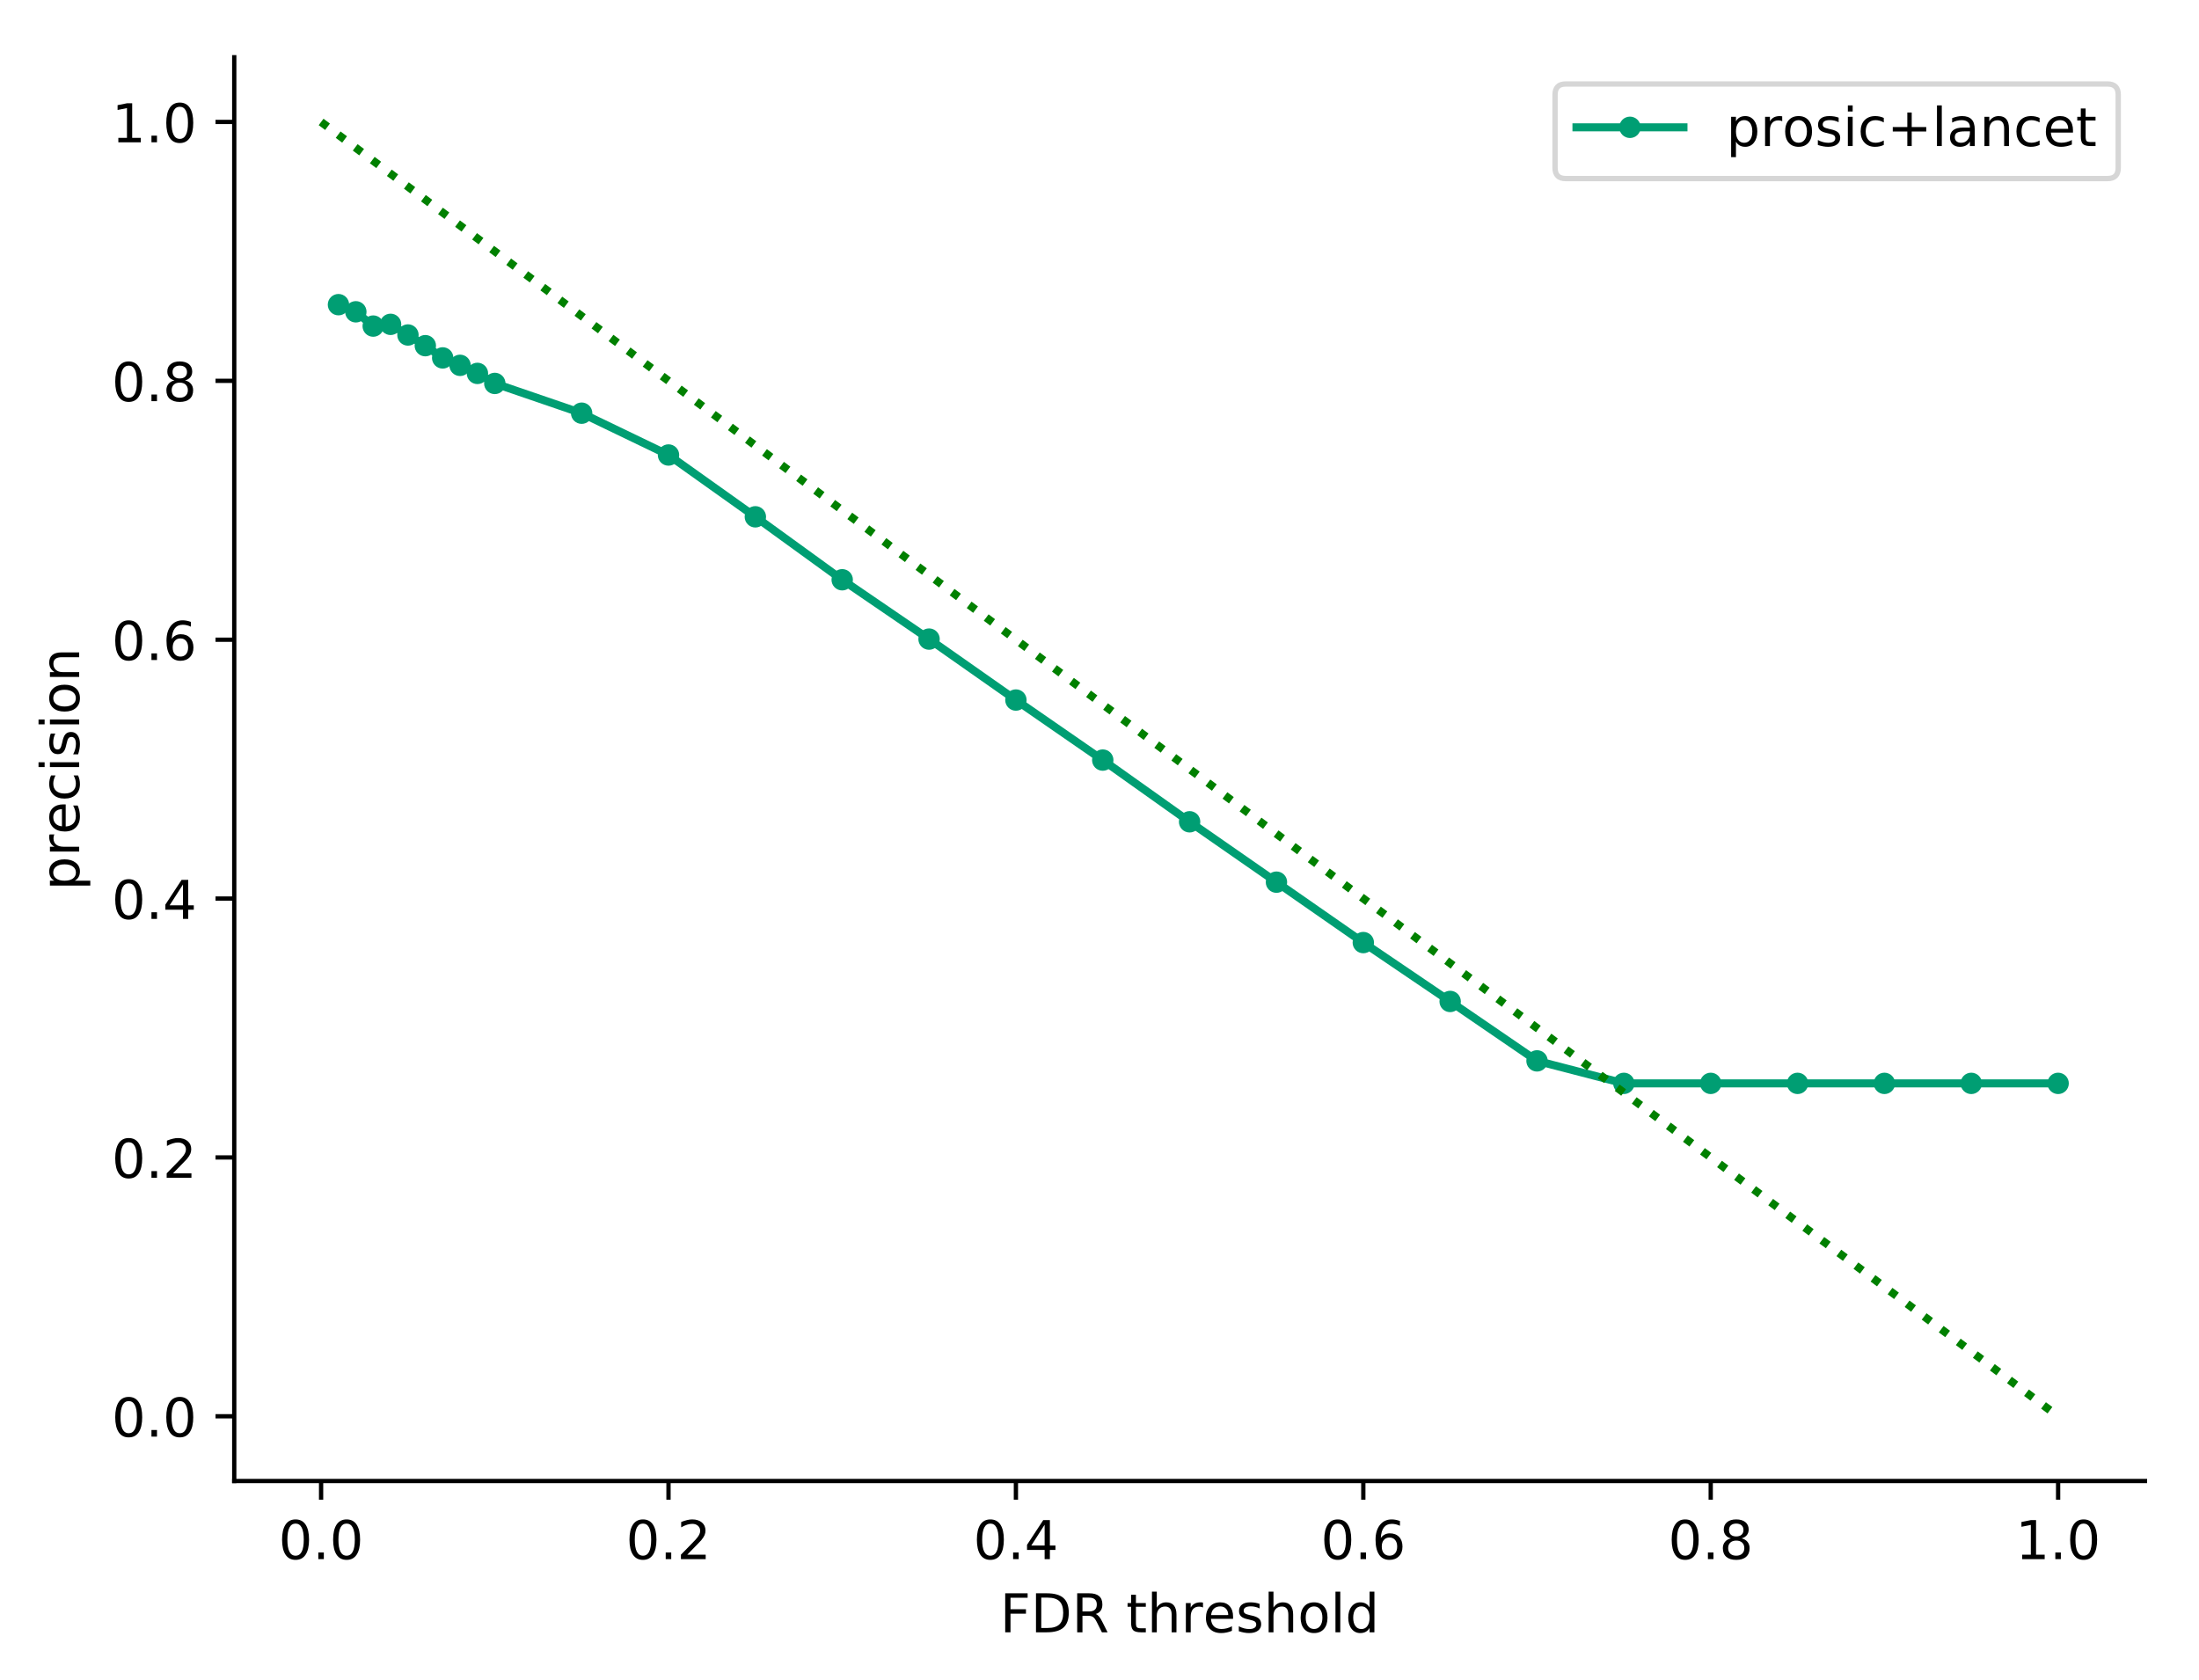
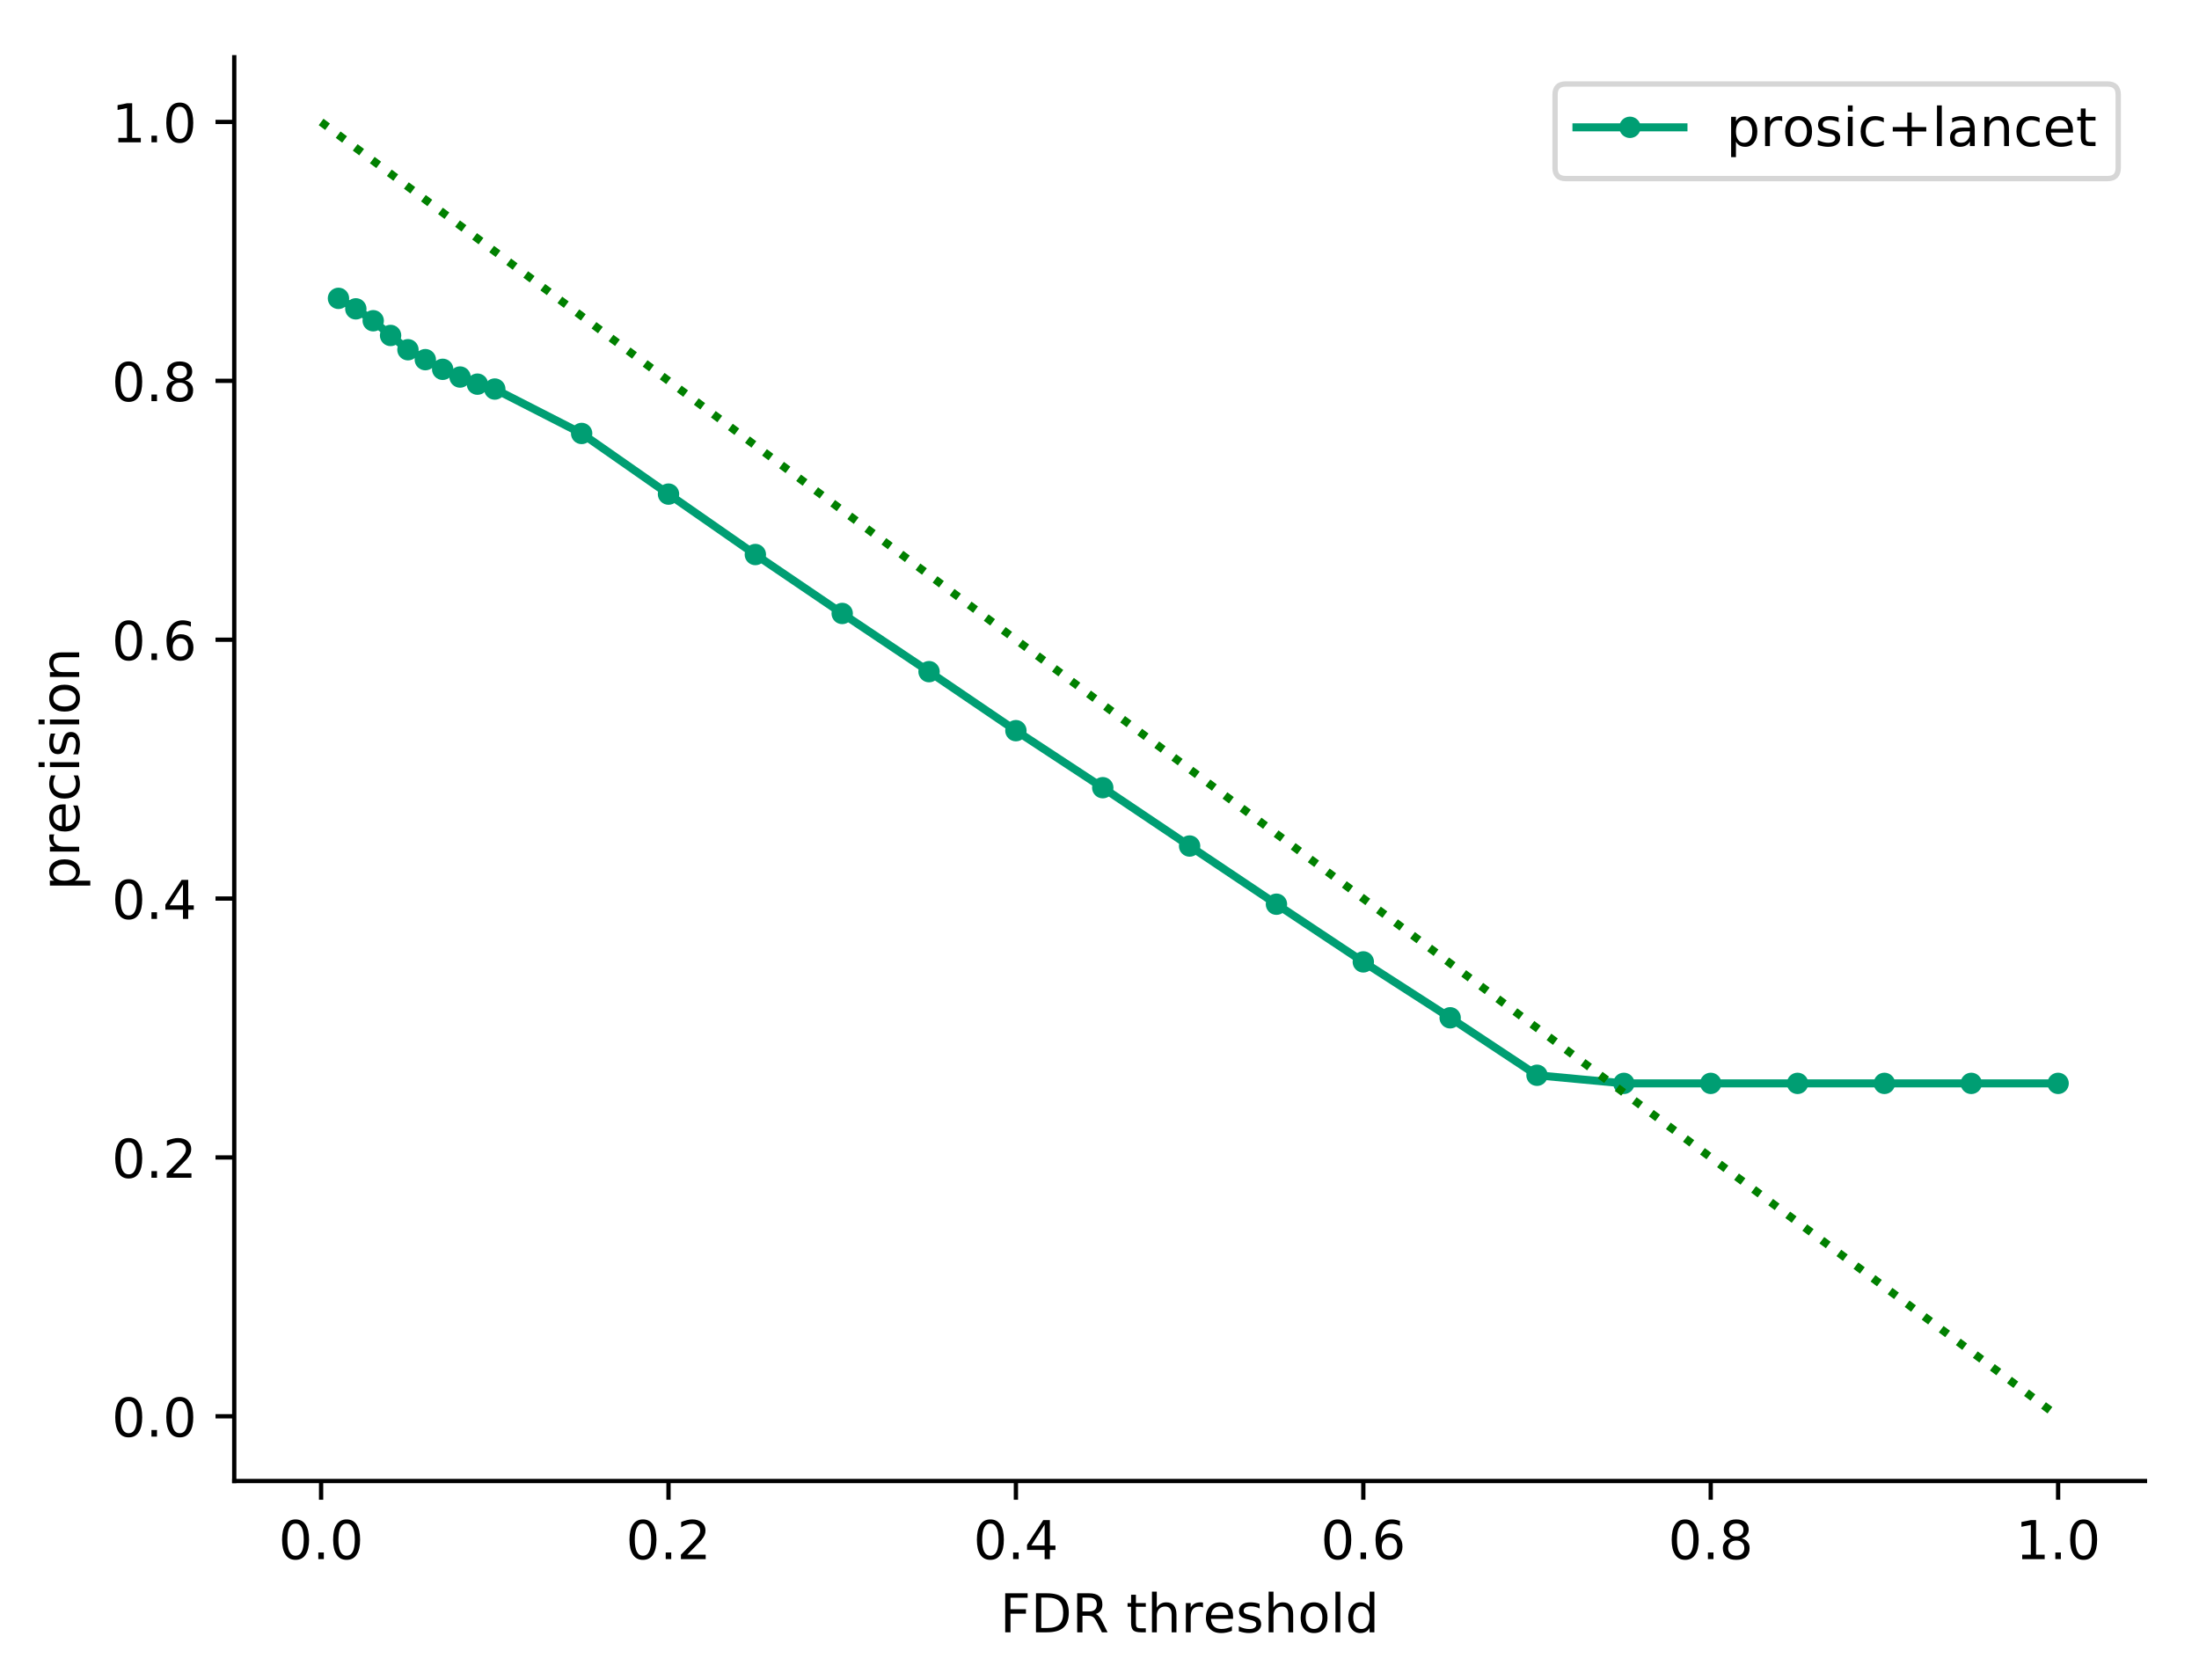
<svg xmlns="http://www.w3.org/2000/svg" xmlns:xlink="http://www.w3.org/1999/xlink" height="314pt" version="1.1" viewBox="0 0 411 314" width="411pt">
  <defs>
    <style type="text/css">
*{stroke-linecap:butt;stroke-linejoin:round;}
  </style>
  </defs>
  <g id="figure_1">
    <g id="patch_1">
      <path d="M 0 314.368  L 411.601 314.368  L 411.601 0  L 0 0  z " style="fill:#ffffff;" />
    </g>
    <g id="axes_1">
      <g id="patch_2">
        <path d="M 43.781 276.812  L 400.901 276.812  L 400.901 10.7  L 43.781 10.7  z " style="fill:#ffffff;" />
      </g>
      <g id="matplotlib.axis_1">
        <g id="xtick_1">
          <g id="line2d_1">
            <defs>
-               <path d="M 0 0  L 0 3.5  " id="m8c32661e4f" style="stroke:#000000;stroke-width:0.8;" />
-             </defs>
-             <g>
-               <use style="stroke:#000000;stroke-width:0.8;" x="60.014" xlink:href="#m8c32661e4f" y="276.812" />
+               <path d="M 0 0  L 0 3.5  " id="mab874d124c" style="stroke:#000000;stroke-width:0.8;" />
+             </defs>
+             <g>
+               <use style="stroke:#000000;stroke-width:0.8;" x="60.014" xlink:href="#mab874d124c" y="276.812" />
            </g>
          </g>
          <g id="text_1">
            <defs>
              <path d="M 31.781 66.406  Q 24.172 66.406 20.328 58.906  Q 16.5 51.422 16.5 36.375  Q 16.5 21.391 20.328 13.891  Q 24.172 6.391 31.781 6.391  Q 39.453 6.391 43.281 13.891  Q 47.125 21.391 47.125 36.375  Q 47.125 51.422 43.281 58.906  Q 39.453 66.406 31.781 66.406  z M 31.781 74.219  Q 44.047 74.219 50.516 64.516  Q 56.984 54.828 56.984 36.375  Q 56.984 17.969 50.516 8.266  Q 44.047 -1.422 31.781 -1.422  Q 19.531 -1.422 13.062 8.266  Q 6.594 17.969 6.594 36.375  Q 6.594 54.828 13.062 64.516  Q 19.531 74.219 31.781 74.219  z " id="DejaVuSans-30" />
              <path d="M 10.688 12.406  L 21 12.406  L 21 0  L 10.688 0  z " id="DejaVuSans-2e" />
            </defs>
            <g transform="translate(52.06242 291.4104)scale(0.1 -0.1)">
              <use xlink:href="#DejaVuSans-30" />
              <use x="63.623" xlink:href="#DejaVuSans-2e" />
              <use x="95.41" xlink:href="#DejaVuSans-30" />
            </g>
          </g>
        </g>
        <g id="xtick_2">
          <g id="line2d_2">
            <g>
-               <use style="stroke:#000000;stroke-width:0.8;" x="124.945" xlink:href="#m8c32661e4f" y="276.812" />
+               <use style="stroke:#000000;stroke-width:0.8;" x="124.945" xlink:href="#mab874d124c" y="276.812" />
            </g>
          </g>
          <g id="text_2">
            <defs>
              <path d="M 19.188 8.297  L 53.609 8.297  L 53.609 0  L 7.328 0  L 7.328 8.297  Q 12.938 14.109 22.625 23.891  Q 32.328 33.688 34.812 36.531  Q 39.547 41.844 41.422 45.531  Q 43.312 49.219 43.312 52.781  Q 43.312 58.594 39.234 62.25  Q 35.156 65.922 28.609 65.922  Q 23.969 65.922 18.812 64.312  Q 13.672 62.703 7.812 59.422  L 7.812 69.391  Q 13.766 71.781 18.938 73  Q 24.125 74.219 28.422 74.219  Q 39.75 74.219 46.484 68.547  Q 53.219 62.891 53.219 53.422  Q 53.219 48.922 51.531 44.891  Q 49.859 40.875 45.406 35.406  Q 44.188 33.984 37.641 27.219  Q 31.109 20.453 19.188 8.297  z " id="DejaVuSans-32" />
            </defs>
            <g transform="translate(116.9933 291.4104)scale(0.1 -0.1)">
              <use xlink:href="#DejaVuSans-30" />
              <use x="63.623" xlink:href="#DejaVuSans-2e" />
              <use x="95.41" xlink:href="#DejaVuSans-32" />
            </g>
          </g>
        </g>
        <g id="xtick_3">
          <g id="line2d_3">
            <g>
-               <use style="stroke:#000000;stroke-width:0.8;" x="189.876" xlink:href="#m8c32661e4f" y="276.812" />
+               <use style="stroke:#000000;stroke-width:0.8;" x="189.876" xlink:href="#mab874d124c" y="276.812" />
            </g>
          </g>
          <g id="text_3">
            <defs>
              <path d="M 37.797 64.312  L 12.891 25.391  L 37.797 25.391  z M 35.203 72.906  L 47.609 72.906  L 47.609 25.391  L 58.016 25.391  L 58.016 17.188  L 47.609 17.188  L 47.609 0  L 37.797 0  L 37.797 17.188  L 4.891 17.188  L 4.891 26.703  z " id="DejaVuSans-34" />
            </defs>
            <g transform="translate(181.9242 291.4104)scale(0.1 -0.1)">
              <use xlink:href="#DejaVuSans-30" />
              <use x="63.623" xlink:href="#DejaVuSans-2e" />
              <use x="95.41" xlink:href="#DejaVuSans-34" />
            </g>
          </g>
        </g>
        <g id="xtick_4">
          <g id="line2d_4">
            <g>
-               <use style="stroke:#000000;stroke-width:0.8;" x="254.807" xlink:href="#m8c32661e4f" y="276.812" />
+               <use style="stroke:#000000;stroke-width:0.8;" x="254.807" xlink:href="#mab874d124c" y="276.812" />
            </g>
          </g>
          <g id="text_4">
            <defs>
              <path d="M 33.016 40.375  Q 26.375 40.375 22.484 35.828  Q 18.609 31.297 18.609 23.391  Q 18.609 15.531 22.484 10.953  Q 26.375 6.391 33.016 6.391  Q 39.656 6.391 43.531 10.953  Q 47.406 15.531 47.406 23.391  Q 47.406 31.297 43.531 35.828  Q 39.656 40.375 33.016 40.375  z M 52.594 71.297  L 52.594 62.312  Q 48.875 64.062 45.094 64.984  Q 41.312 65.922 37.594 65.922  Q 27.828 65.922 22.672 59.328  Q 17.531 52.734 16.797 39.406  Q 19.672 43.656 24.016 45.922  Q 28.375 48.188 33.594 48.188  Q 44.578 48.188 50.953 41.516  Q 57.328 34.859 57.328 23.391  Q 57.328 12.156 50.688 5.359  Q 44.047 -1.422 33.016 -1.422  Q 20.359 -1.422 13.672 8.266  Q 6.984 17.969 6.984 36.375  Q 6.984 53.656 15.188 63.938  Q 23.391 74.219 37.203 74.219  Q 40.922 74.219 44.703 73.484  Q 48.484 72.75 52.594 71.297  z " id="DejaVuSans-36" />
            </defs>
            <g transform="translate(246.8551 291.4104)scale(0.1 -0.1)">
              <use xlink:href="#DejaVuSans-30" />
              <use x="63.623" xlink:href="#DejaVuSans-2e" />
              <use x="95.41" xlink:href="#DejaVuSans-36" />
            </g>
          </g>
        </g>
        <g id="xtick_5">
          <g id="line2d_5">
            <g>
-               <use style="stroke:#000000;stroke-width:0.8;" x="319.738" xlink:href="#m8c32661e4f" y="276.812" />
+               <use style="stroke:#000000;stroke-width:0.8;" x="319.738" xlink:href="#mab874d124c" y="276.812" />
            </g>
          </g>
          <g id="text_5">
            <defs>
              <path d="M 31.781 34.625  Q 24.75 34.625 20.719 30.859  Q 16.703 27.094 16.703 20.516  Q 16.703 13.922 20.719 10.156  Q 24.75 6.391 31.781 6.391  Q 38.812 6.391 42.859 10.172  Q 46.922 13.969 46.922 20.516  Q 46.922 27.094 42.891 30.859  Q 38.875 34.625 31.781 34.625  z M 21.922 38.812  Q 15.578 40.375 12.031 44.719  Q 8.5 49.078 8.5 55.328  Q 8.5 64.062 14.719 69.141  Q 20.953 74.219 31.781 74.219  Q 42.672 74.219 48.875 69.141  Q 55.078 64.062 55.078 55.328  Q 55.078 49.078 51.531 44.719  Q 48 40.375 41.703 38.812  Q 48.828 37.156 52.797 32.312  Q 56.781 27.484 56.781 20.516  Q 56.781 9.906 50.312 4.234  Q 43.844 -1.422 31.781 -1.422  Q 19.734 -1.422 13.25 4.234  Q 6.781 9.906 6.781 20.516  Q 6.781 27.484 10.781 32.312  Q 14.797 37.156 21.922 38.812  z M 18.312 54.391  Q 18.312 48.734 21.844 45.562  Q 25.391 42.391 31.781 42.391  Q 38.141 42.391 41.719 45.562  Q 45.312 48.734 45.312 54.391  Q 45.312 60.062 41.719 63.234  Q 38.141 66.406 31.781 66.406  Q 25.391 66.406 21.844 63.234  Q 18.312 60.062 18.312 54.391  z " id="DejaVuSans-38" />
            </defs>
            <g transform="translate(311.7861 291.4104)scale(0.1 -0.1)">
              <use xlink:href="#DejaVuSans-30" />
              <use x="63.623" xlink:href="#DejaVuSans-2e" />
              <use x="95.41" xlink:href="#DejaVuSans-38" />
            </g>
          </g>
        </g>
        <g id="xtick_6">
          <g id="line2d_6">
            <g>
-               <use style="stroke:#000000;stroke-width:0.8;" x="384.669" xlink:href="#m8c32661e4f" y="276.812" />
+               <use style="stroke:#000000;stroke-width:0.8;" x="384.669" xlink:href="#mab874d124c" y="276.812" />
            </g>
          </g>
          <g id="text_6">
            <defs>
              <path d="M 12.406 8.297  L 28.516 8.297  L 28.516 63.922  L 10.984 60.406  L 10.984 69.391  L 28.422 72.906  L 38.281 72.906  L 38.281 8.297  L 54.391 8.297  L 54.391 0  L 12.406 0  z " id="DejaVuSans-31" />
            </defs>
            <g transform="translate(376.717 291.4104)scale(0.1 -0.1)">
              <use xlink:href="#DejaVuSans-31" />
              <use x="63.623" xlink:href="#DejaVuSans-2e" />
              <use x="95.41" xlink:href="#DejaVuSans-30" />
            </g>
          </g>
        </g>
        <g id="text_7">
          <defs>
            <path d="M 9.812 72.906  L 51.703 72.906  L 51.703 64.594  L 19.672 64.594  L 19.672 43.109  L 48.578 43.109  L 48.578 34.812  L 19.672 34.812  L 19.672 0  L 9.812 0  z " id="DejaVuSans-46" />
            <path d="M 19.672 64.797  L 19.672 8.109  L 31.594 8.109  Q 46.688 8.109 53.688 14.938  Q 60.688 21.781 60.688 36.531  Q 60.688 51.172 53.688 57.984  Q 46.688 64.797 31.594 64.797  z M 9.812 72.906  L 30.078 72.906  Q 51.266 72.906 61.172 64.094  Q 71.094 55.281 71.094 36.531  Q 71.094 17.672 61.125 8.828  Q 51.172 0 30.078 0  L 9.812 0  z " id="DejaVuSans-44" />
            <path d="M 44.391 34.188  Q 47.562 33.109 50.562 29.594  Q 53.562 26.078 56.594 19.922  L 66.609 0  L 56 0  L 46.688 18.703  Q 43.062 26.031 39.672 28.422  Q 36.281 30.812 30.422 30.812  L 19.672 30.812  L 19.672 0  L 9.812 0  L 9.812 72.906  L 32.078 72.906  Q 44.578 72.906 50.734 67.672  Q 56.891 62.453 56.891 51.906  Q 56.891 45.016 53.688 40.469  Q 50.484 35.938 44.391 34.188  z M 19.672 64.797  L 19.672 38.922  L 32.078 38.922  Q 39.203 38.922 42.844 42.219  Q 46.484 45.516 46.484 51.906  Q 46.484 58.297 42.844 61.547  Q 39.203 64.797 32.078 64.797  z " id="DejaVuSans-52" />
            <path id="DejaVuSans-20" />
            <path d="M 18.312 70.219  L 18.312 54.688  L 36.812 54.688  L 36.812 47.703  L 18.312 47.703  L 18.312 18.016  Q 18.312 11.328 20.141 9.422  Q 21.969 7.516 27.594 7.516  L 36.812 7.516  L 36.812 0  L 27.594 0  Q 17.188 0 13.234 3.875  Q 9.281 7.766 9.281 18.016  L 9.281 47.703  L 2.688 47.703  L 2.688 54.688  L 9.281 54.688  L 9.281 70.219  z " id="DejaVuSans-74" />
            <path d="M 54.891 33.016  L 54.891 0  L 45.906 0  L 45.906 32.719  Q 45.906 40.484 42.875 44.328  Q 39.844 48.188 33.797 48.188  Q 26.516 48.188 22.312 43.547  Q 18.109 38.922 18.109 30.906  L 18.109 0  L 9.078 0  L 9.078 75.984  L 18.109 75.984  L 18.109 46.188  Q 21.344 51.125 25.703 53.562  Q 30.078 56 35.797 56  Q 45.219 56 50.047 50.172  Q 54.891 44.344 54.891 33.016  z " id="DejaVuSans-68" />
            <path d="M 41.109 46.297  Q 39.594 47.172 37.812 47.578  Q 36.031 48 33.891 48  Q 26.266 48 22.188 43.047  Q 18.109 38.094 18.109 28.812  L 18.109 0  L 9.078 0  L 9.078 54.688  L 18.109 54.688  L 18.109 46.188  Q 20.953 51.172 25.484 53.578  Q 30.031 56 36.531 56  Q 37.453 56 38.578 55.875  Q 39.703 55.766 41.062 55.516  z " id="DejaVuSans-72" />
            <path d="M 56.203 29.594  L 56.203 25.203  L 14.891 25.203  Q 15.484 15.922 20.484 11.062  Q 25.484 6.203 34.422 6.203  Q 39.594 6.203 44.453 7.469  Q 49.312 8.734 54.109 11.281  L 54.109 2.781  Q 49.266 0.734 44.188 -0.344  Q 39.109 -1.422 33.891 -1.422  Q 20.797 -1.422 13.156 6.188  Q 5.516 13.812 5.516 26.812  Q 5.516 40.234 12.766 48.109  Q 20.016 56 32.328 56  Q 43.359 56 49.781 48.891  Q 56.203 41.797 56.203 29.594  z M 47.219 32.234  Q 47.125 39.594 43.094 43.984  Q 39.062 48.391 32.422 48.391  Q 24.906 48.391 20.391 44.141  Q 15.875 39.891 15.188 32.172  z " id="DejaVuSans-65" />
            <path d="M 44.281 53.078  L 44.281 44.578  Q 40.484 46.531 36.375 47.5  Q 32.281 48.484 27.875 48.484  Q 21.188 48.484 17.844 46.438  Q 14.5 44.391 14.5 40.281  Q 14.5 37.156 16.891 35.375  Q 19.281 33.594 26.516 31.984  L 29.594 31.297  Q 39.156 29.25 43.188 25.516  Q 47.219 21.781 47.219 15.094  Q 47.219 7.469 41.188 3.016  Q 35.156 -1.422 24.609 -1.422  Q 20.219 -1.422 15.453 -0.562  Q 10.688 0.297 5.422 2  L 5.422 11.281  Q 10.406 8.688 15.234 7.391  Q 20.062 6.109 24.812 6.109  Q 31.156 6.109 34.562 8.281  Q 37.984 10.453 37.984 14.406  Q 37.984 18.062 35.516 20.016  Q 33.062 21.969 24.703 23.781  L 21.578 24.516  Q 13.234 26.266 9.516 29.906  Q 5.812 33.547 5.812 39.891  Q 5.812 47.609 11.281 51.797  Q 16.75 56 26.812 56  Q 31.781 56 36.172 55.266  Q 40.578 54.547 44.281 53.078  z " id="DejaVuSans-73" />
            <path d="M 30.609 48.391  Q 23.391 48.391 19.188 42.75  Q 14.984 37.109 14.984 27.297  Q 14.984 17.484 19.156 11.844  Q 23.344 6.203 30.609 6.203  Q 37.797 6.203 41.984 11.859  Q 46.188 17.531 46.188 27.297  Q 46.188 37.016 41.984 42.703  Q 37.797 48.391 30.609 48.391  z M 30.609 56  Q 42.328 56 49.016 48.375  Q 55.719 40.766 55.719 27.297  Q 55.719 13.875 49.016 6.219  Q 42.328 -1.422 30.609 -1.422  Q 18.844 -1.422 12.172 6.219  Q 5.516 13.875 5.516 27.297  Q 5.516 40.766 12.172 48.375  Q 18.844 56 30.609 56  z " id="DejaVuSans-6f" />
            <path d="M 9.422 75.984  L 18.406 75.984  L 18.406 0  L 9.422 0  z " id="DejaVuSans-6c" />
            <path d="M 45.406 46.391  L 45.406 75.984  L 54.391 75.984  L 54.391 0  L 45.406 0  L 45.406 8.203  Q 42.578 3.328 38.25 0.953  Q 33.938 -1.422 27.875 -1.422  Q 17.969 -1.422 11.734 6.484  Q 5.516 14.406 5.516 27.297  Q 5.516 40.188 11.734 48.094  Q 17.969 56 27.875 56  Q 33.938 56 38.25 53.625  Q 42.578 51.266 45.406 46.391  z M 14.797 27.297  Q 14.797 17.391 18.875 11.75  Q 22.953 6.109 30.078 6.109  Q 37.203 6.109 41.297 11.75  Q 45.406 17.391 45.406 27.297  Q 45.406 37.203 41.297 42.844  Q 37.203 48.484 30.078 48.484  Q 22.953 48.484 18.875 42.844  Q 14.797 37.203 14.797 27.297  z " id="DejaVuSans-64" />
          </defs>
          <g transform="translate(186.8967 305.0886)scale(0.1 -0.1)">
            <use xlink:href="#DejaVuSans-46" />
            <use x="57.52" xlink:href="#DejaVuSans-44" />
            <use x="134.521" xlink:href="#DejaVuSans-52" />
            <use x="204.004" xlink:href="#DejaVuSans-20" />
            <use x="235.791" xlink:href="#DejaVuSans-74" />
            <use x="275" xlink:href="#DejaVuSans-68" />
            <use x="338.379" xlink:href="#DejaVuSans-72" />
            <use x="379.461" xlink:href="#DejaVuSans-65" />
            <use x="440.984" xlink:href="#DejaVuSans-73" />
            <use x="493.084" xlink:href="#DejaVuSans-68" />
            <use x="556.463" xlink:href="#DejaVuSans-6f" />
            <use x="617.645" xlink:href="#DejaVuSans-6c" />
            <use x="645.428" xlink:href="#DejaVuSans-64" />
          </g>
        </g>
      </g>
      <g id="matplotlib.axis_2">
        <g id="ytick_1">
          <g id="line2d_7">
            <defs>
-               <path d="M 0 0  L -3.5 0  " id="m15976021ff" style="stroke:#000000;stroke-width:0.8;" />
-             </defs>
-             <g>
-               <use style="stroke:#000000;stroke-width:0.8;" x="43.781" xlink:href="#m15976021ff" y="264.716" />
+               <path d="M 0 0  L -3.5 0  " id="mcb8a30dd60" style="stroke:#000000;stroke-width:0.8;" />
+             </defs>
+             <g>
+               <use style="stroke:#000000;stroke-width:0.8;" x="43.781" xlink:href="#mcb8a30dd60" y="264.716" />
            </g>
          </g>
          <g id="text_8">
            <g transform="translate(20.87813 268.5152)scale(0.1 -0.1)">
              <use xlink:href="#DejaVuSans-30" />
              <use x="63.623" xlink:href="#DejaVuSans-2e" />
              <use x="95.41" xlink:href="#DejaVuSans-30" />
            </g>
          </g>
        </g>
        <g id="ytick_2">
          <g id="line2d_8">
            <g>
-               <use style="stroke:#000000;stroke-width:0.8;" x="43.781" xlink:href="#m15976021ff" y="216.332" />
+               <use style="stroke:#000000;stroke-width:0.8;" x="43.781" xlink:href="#mcb8a30dd60" y="216.332" />
            </g>
          </g>
          <g id="text_9">
            <g transform="translate(20.87813 220.1312)scale(0.1 -0.1)">
              <use xlink:href="#DejaVuSans-30" />
              <use x="63.623" xlink:href="#DejaVuSans-2e" />
              <use x="95.41" xlink:href="#DejaVuSans-32" />
            </g>
          </g>
        </g>
        <g id="ytick_3">
          <g id="line2d_9">
            <g>
-               <use style="stroke:#000000;stroke-width:0.8;" x="43.781" xlink:href="#m15976021ff" y="167.948" />
+               <use style="stroke:#000000;stroke-width:0.8;" x="43.781" xlink:href="#mcb8a30dd60" y="167.948" />
            </g>
          </g>
          <g id="text_10">
            <g transform="translate(20.87813 171.7472)scale(0.1 -0.1)">
              <use xlink:href="#DejaVuSans-30" />
              <use x="63.623" xlink:href="#DejaVuSans-2e" />
              <use x="95.41" xlink:href="#DejaVuSans-34" />
            </g>
          </g>
        </g>
        <g id="ytick_4">
          <g id="line2d_10">
            <g>
-               <use style="stroke:#000000;stroke-width:0.8;" x="43.781" xlink:href="#m15976021ff" y="119.564" />
+               <use style="stroke:#000000;stroke-width:0.8;" x="43.781" xlink:href="#mcb8a30dd60" y="119.564" />
            </g>
          </g>
          <g id="text_11">
            <g transform="translate(20.87813 123.3632)scale(0.1 -0.1)">
              <use xlink:href="#DejaVuSans-30" />
              <use x="63.623" xlink:href="#DejaVuSans-2e" />
              <use x="95.41" xlink:href="#DejaVuSans-36" />
            </g>
          </g>
        </g>
        <g id="ytick_5">
          <g id="line2d_11">
            <g>
-               <use style="stroke:#000000;stroke-width:0.8;" x="43.781" xlink:href="#m15976021ff" y="71.18" />
+               <use style="stroke:#000000;stroke-width:0.8;" x="43.781" xlink:href="#mcb8a30dd60" y="71.18" />
            </g>
          </g>
          <g id="text_12">
            <g transform="translate(20.87813 74.97922)scale(0.1 -0.1)">
              <use xlink:href="#DejaVuSans-30" />
              <use x="63.623" xlink:href="#DejaVuSans-2e" />
              <use x="95.41" xlink:href="#DejaVuSans-38" />
            </g>
          </g>
        </g>
        <g id="ytick_6">
          <g id="line2d_12">
            <g>
-               <use style="stroke:#000000;stroke-width:0.8;" x="43.781" xlink:href="#m15976021ff" y="22.796" />
+               <use style="stroke:#000000;stroke-width:0.8;" x="43.781" xlink:href="#mcb8a30dd60" y="22.796" />
            </g>
          </g>
          <g id="text_13">
            <g transform="translate(20.87813 26.59522)scale(0.1 -0.1)">
              <use xlink:href="#DejaVuSans-31" />
              <use x="63.623" xlink:href="#DejaVuSans-2e" />
              <use x="95.41" xlink:href="#DejaVuSans-30" />
            </g>
          </g>
        </g>
        <g id="text_14">
          <defs>
            <path d="M 18.109 8.203  L 18.109 -20.797  L 9.078 -20.797  L 9.078 54.688  L 18.109 54.688  L 18.109 46.391  Q 20.953 51.266 25.266 53.625  Q 29.594 56 35.594 56  Q 45.562 56 51.781 48.094  Q 58.016 40.188 58.016 27.297  Q 58.016 14.406 51.781 6.484  Q 45.562 -1.422 35.594 -1.422  Q 29.594 -1.422 25.266 0.953  Q 20.953 3.328 18.109 8.203  z M 48.688 27.297  Q 48.688 37.203 44.609 42.844  Q 40.531 48.484 33.406 48.484  Q 26.266 48.484 22.188 42.844  Q 18.109 37.203 18.109 27.297  Q 18.109 17.391 22.188 11.75  Q 26.266 6.109 33.406 6.109  Q 40.531 6.109 44.609 11.75  Q 48.688 17.391 48.688 27.297  z " id="DejaVuSans-70" />
            <path d="M 48.781 52.594  L 48.781 44.188  Q 44.969 46.297 41.141 47.344  Q 37.312 48.391 33.406 48.391  Q 24.656 48.391 19.812 42.844  Q 14.984 37.312 14.984 27.297  Q 14.984 17.281 19.812 11.734  Q 24.656 6.203 33.406 6.203  Q 37.312 6.203 41.141 7.25  Q 44.969 8.297 48.781 10.406  L 48.781 2.094  Q 45.016 0.344 40.984 -0.531  Q 36.969 -1.422 32.422 -1.422  Q 20.062 -1.422 12.781 6.344  Q 5.516 14.109 5.516 27.297  Q 5.516 40.672 12.859 48.328  Q 20.219 56 33.016 56  Q 37.156 56 41.109 55.141  Q 45.062 54.297 48.781 52.594  z " id="DejaVuSans-63" />
            <path d="M 9.422 54.688  L 18.406 54.688  L 18.406 0  L 9.422 0  z M 9.422 75.984  L 18.406 75.984  L 18.406 64.594  L 9.422 64.594  z " id="DejaVuSans-69" />
            <path d="M 54.891 33.016  L 54.891 0  L 45.906 0  L 45.906 32.719  Q 45.906 40.484 42.875 44.328  Q 39.844 48.188 33.797 48.188  Q 26.516 48.188 22.312 43.547  Q 18.109 38.922 18.109 30.906  L 18.109 0  L 9.078 0  L 9.078 54.688  L 18.109 54.688  L 18.109 46.188  Q 21.344 51.125 25.703 53.562  Q 30.078 56 35.797 56  Q 45.219 56 50.047 50.172  Q 54.891 44.344 54.891 33.016  z " id="DejaVuSans-6e" />
          </defs>
          <g transform="translate(14.79844 166.4208)rotate(-90)scale(0.1 -0.1)">
            <use xlink:href="#DejaVuSans-70" />
            <use x="63.477" xlink:href="#DejaVuSans-72" />
            <use x="104.559" xlink:href="#DejaVuSans-65" />
            <use x="166.082" xlink:href="#DejaVuSans-63" />
            <use x="221.062" xlink:href="#DejaVuSans-69" />
            <use x="248.846" xlink:href="#DejaVuSans-73" />
            <use x="300.945" xlink:href="#DejaVuSans-69" />
            <use x="328.729" xlink:href="#DejaVuSans-6f" />
            <use x="389.91" xlink:href="#DejaVuSans-6e" />
          </g>
        </g>
      </g>
      <g id="line2d_13">
-         <path clip-path="url(#p24b3e6dc26)" d="M 63.261 56.944  L 66.507 58.278  L 69.754 60.947  L 73 60.623  L 76.247 62.611  L 79.493 64.609  L 82.74 66.896  L 85.986 68.285  L 89.233 69.791  L 92.479 71.665  L 108.712 77.228  L 124.945 85.044  L 141.178 96.596  L 157.41 108.361  L 173.643 119.45  L 189.876 130.843  L 206.109 142.066  L 222.341 153.599  L 238.574 164.882  L 254.807 176.175  L 271.039 187.179  L 287.272 198.286  L 303.505 202.491  L 319.738 202.491  L 335.97 202.491  L 352.203 202.491  L 368.436 202.491  L 384.669 202.491  " style="fill:none;stroke:#009e73;stroke-linecap:square;stroke-width:1.5;" />
+         <path clip-path="url(#p22f9fce1fe)" d="M 63.261 55.765  L 66.507 57.726  L 69.754 59.95  L 73 62.7  L 76.247 65.367  L 79.493 67.222  L 82.74 69.028  L 85.986 70.471  L 89.233 71.802  L 92.479 72.716  L 108.712 81.016  L 124.945 92.352  L 141.178 103.647  L 157.41 114.661  L 173.643 125.537  L 189.876 136.567  L 206.109 147.225  L 222.341 158.129  L 238.574 169.003  L 254.807 179.785  L 271.039 190.234  L 287.272 200.974  L 303.505 202.491  L 319.738 202.491  L 335.97 202.491  L 352.203 202.491  L 368.436 202.491  L 384.669 202.491  " style="fill:none;stroke:#009e73;stroke-linecap:square;stroke-width:1.5;" />
        <defs>
-           <path d="M 0 1.5  C 0.398 1.5 0.779 1.342 1.061 1.061  C 1.342 0.779 1.5 0.398 1.5 0  C 1.5 -0.398 1.342 -0.779 1.061 -1.061  C 0.779 -1.342 0.398 -1.5 0 -1.5  C -0.398 -1.5 -0.779 -1.342 -1.061 -1.061  C -1.342 -0.779 -1.5 -0.398 -1.5 0  C -1.5 0.398 -1.342 0.779 -1.061 1.061  C -0.779 1.342 -0.398 1.5 0 1.5  z " id="m3657297f13" style="stroke:#009e73;" />
+           <path d="M 0 1.5  C 0.398 1.5 0.779 1.342 1.061 1.061  C 1.342 0.779 1.5 0.398 1.5 0  C 1.5 -0.398 1.342 -0.779 1.061 -1.061  C 0.779 -1.342 0.398 -1.5 0 -1.5  C -0.398 -1.5 -0.779 -1.342 -1.061 -1.061  C -1.342 -0.779 -1.5 -0.398 -1.5 0  C -1.5 0.398 -1.342 0.779 -1.061 1.061  C -0.779 1.342 -0.398 1.5 0 1.5  z " id="mbf1fd86774" style="stroke:#009e73;" />
        </defs>
-         <g clip-path="url(#p24b3e6dc26)">
-           <use style="fill:#009e73;stroke:#009e73;" x="63.261" xlink:href="#m3657297f13" y="56.944" />
-           <use style="fill:#009e73;stroke:#009e73;" x="66.507" xlink:href="#m3657297f13" y="58.278" />
-           <use style="fill:#009e73;stroke:#009e73;" x="69.754" xlink:href="#m3657297f13" y="60.947" />
-           <use style="fill:#009e73;stroke:#009e73;" x="73" xlink:href="#m3657297f13" y="60.623" />
-           <use style="fill:#009e73;stroke:#009e73;" x="76.247" xlink:href="#m3657297f13" y="62.611" />
-           <use style="fill:#009e73;stroke:#009e73;" x="79.493" xlink:href="#m3657297f13" y="64.609" />
-           <use style="fill:#009e73;stroke:#009e73;" x="82.74" xlink:href="#m3657297f13" y="66.896" />
-           <use style="fill:#009e73;stroke:#009e73;" x="85.986" xlink:href="#m3657297f13" y="68.285" />
-           <use style="fill:#009e73;stroke:#009e73;" x="89.233" xlink:href="#m3657297f13" y="69.791" />
-           <use style="fill:#009e73;stroke:#009e73;" x="92.479" xlink:href="#m3657297f13" y="71.665" />
-           <use style="fill:#009e73;stroke:#009e73;" x="108.712" xlink:href="#m3657297f13" y="77.228" />
-           <use style="fill:#009e73;stroke:#009e73;" x="124.945" xlink:href="#m3657297f13" y="85.044" />
-           <use style="fill:#009e73;stroke:#009e73;" x="141.178" xlink:href="#m3657297f13" y="96.596" />
-           <use style="fill:#009e73;stroke:#009e73;" x="157.41" xlink:href="#m3657297f13" y="108.361" />
-           <use style="fill:#009e73;stroke:#009e73;" x="173.643" xlink:href="#m3657297f13" y="119.45" />
-           <use style="fill:#009e73;stroke:#009e73;" x="189.876" xlink:href="#m3657297f13" y="130.843" />
-           <use style="fill:#009e73;stroke:#009e73;" x="206.109" xlink:href="#m3657297f13" y="142.066" />
-           <use style="fill:#009e73;stroke:#009e73;" x="222.341" xlink:href="#m3657297f13" y="153.599" />
-           <use style="fill:#009e73;stroke:#009e73;" x="238.574" xlink:href="#m3657297f13" y="164.882" />
-           <use style="fill:#009e73;stroke:#009e73;" x="254.807" xlink:href="#m3657297f13" y="176.175" />
-           <use style="fill:#009e73;stroke:#009e73;" x="271.039" xlink:href="#m3657297f13" y="187.179" />
-           <use style="fill:#009e73;stroke:#009e73;" x="287.272" xlink:href="#m3657297f13" y="198.286" />
-           <use style="fill:#009e73;stroke:#009e73;" x="303.505" xlink:href="#m3657297f13" y="202.491" />
-           <use style="fill:#009e73;stroke:#009e73;" x="319.738" xlink:href="#m3657297f13" y="202.491" />
-           <use style="fill:#009e73;stroke:#009e73;" x="335.97" xlink:href="#m3657297f13" y="202.491" />
-           <use style="fill:#009e73;stroke:#009e73;" x="352.203" xlink:href="#m3657297f13" y="202.491" />
-           <use style="fill:#009e73;stroke:#009e73;" x="368.436" xlink:href="#m3657297f13" y="202.491" />
-           <use style="fill:#009e73;stroke:#009e73;" x="384.669" xlink:href="#m3657297f13" y="202.491" />
+         <g clip-path="url(#p22f9fce1fe)">
+           <use style="fill:#009e73;stroke:#009e73;" x="63.261" xlink:href="#mbf1fd86774" y="55.765" />
+           <use style="fill:#009e73;stroke:#009e73;" x="66.507" xlink:href="#mbf1fd86774" y="57.726" />
+           <use style="fill:#009e73;stroke:#009e73;" x="69.754" xlink:href="#mbf1fd86774" y="59.95" />
+           <use style="fill:#009e73;stroke:#009e73;" x="73" xlink:href="#mbf1fd86774" y="62.7" />
+           <use style="fill:#009e73;stroke:#009e73;" x="76.247" xlink:href="#mbf1fd86774" y="65.367" />
+           <use style="fill:#009e73;stroke:#009e73;" x="79.493" xlink:href="#mbf1fd86774" y="67.222" />
+           <use style="fill:#009e73;stroke:#009e73;" x="82.74" xlink:href="#mbf1fd86774" y="69.028" />
+           <use style="fill:#009e73;stroke:#009e73;" x="85.986" xlink:href="#mbf1fd86774" y="70.471" />
+           <use style="fill:#009e73;stroke:#009e73;" x="89.233" xlink:href="#mbf1fd86774" y="71.802" />
+           <use style="fill:#009e73;stroke:#009e73;" x="92.479" xlink:href="#mbf1fd86774" y="72.716" />
+           <use style="fill:#009e73;stroke:#009e73;" x="108.712" xlink:href="#mbf1fd86774" y="81.016" />
+           <use style="fill:#009e73;stroke:#009e73;" x="124.945" xlink:href="#mbf1fd86774" y="92.352" />
+           <use style="fill:#009e73;stroke:#009e73;" x="141.178" xlink:href="#mbf1fd86774" y="103.647" />
+           <use style="fill:#009e73;stroke:#009e73;" x="157.41" xlink:href="#mbf1fd86774" y="114.661" />
+           <use style="fill:#009e73;stroke:#009e73;" x="173.643" xlink:href="#mbf1fd86774" y="125.537" />
+           <use style="fill:#009e73;stroke:#009e73;" x="189.876" xlink:href="#mbf1fd86774" y="136.567" />
+           <use style="fill:#009e73;stroke:#009e73;" x="206.109" xlink:href="#mbf1fd86774" y="147.225" />
+           <use style="fill:#009e73;stroke:#009e73;" x="222.341" xlink:href="#mbf1fd86774" y="158.129" />
+           <use style="fill:#009e73;stroke:#009e73;" x="238.574" xlink:href="#mbf1fd86774" y="169.003" />
+           <use style="fill:#009e73;stroke:#009e73;" x="254.807" xlink:href="#mbf1fd86774" y="179.785" />
+           <use style="fill:#009e73;stroke:#009e73;" x="271.039" xlink:href="#mbf1fd86774" y="190.234" />
+           <use style="fill:#009e73;stroke:#009e73;" x="287.272" xlink:href="#mbf1fd86774" y="200.974" />
+           <use style="fill:#009e73;stroke:#009e73;" x="303.505" xlink:href="#mbf1fd86774" y="202.491" />
+           <use style="fill:#009e73;stroke:#009e73;" x="319.738" xlink:href="#mbf1fd86774" y="202.491" />
+           <use style="fill:#009e73;stroke:#009e73;" x="335.97" xlink:href="#mbf1fd86774" y="202.491" />
+           <use style="fill:#009e73;stroke:#009e73;" x="352.203" xlink:href="#mbf1fd86774" y="202.491" />
+           <use style="fill:#009e73;stroke:#009e73;" x="368.436" xlink:href="#mbf1fd86774" y="202.491" />
+           <use style="fill:#009e73;stroke:#009e73;" x="384.669" xlink:href="#mbf1fd86774" y="202.491" />
        </g>
      </g>
      <g id="line2d_14">
-         <path clip-path="url(#p24b3e6dc26)" d="M 60.014 22.796  L 384.669 264.716  " style="fill:none;stroke:#008000;stroke-dasharray:1.5,2.475;stroke-dashoffset:0;stroke-width:1.5;" />
+         <path clip-path="url(#p22f9fce1fe)" d="M 60.014 22.796  L 384.669 264.716  " style="fill:none;stroke:#008000;stroke-dasharray:1.5,2.475;stroke-dashoffset:0;stroke-width:1.5;" />
      </g>
      <g id="patch_3">
        <path d="M 43.781 276.812  L 43.781 10.7  " style="fill:none;stroke:#000000;stroke-linecap:square;stroke-linejoin:miter;stroke-width:0.8;" />
      </g>
      <g id="patch_4">
        <path d="M 43.781 276.812  L 400.901 276.812  " style="fill:none;stroke:#000000;stroke-linecap:square;stroke-linejoin:miter;stroke-width:0.8;" />
      </g>
      <g id="legend_1">
        <g id="patch_5">
          <path d="M 292.645 33.378  L 393.901 33.378  Q 395.901 33.378 395.901 31.378  L 395.901 17.7  Q 395.901 15.7 393.901 15.7  L 292.645 15.7  Q 290.645 15.7 290.645 17.7  L 290.645 31.378  Q 290.645 33.378 292.645 33.378  z " style="fill:#ffffff;opacity:0.8;stroke:#cccccc;stroke-linejoin:miter;" />
        </g>
        <g id="line2d_15">
          <path d="M 294.645 23.798  L 314.645 23.798  " style="fill:none;stroke:#009e73;stroke-linecap:square;stroke-width:1.5;" />
        </g>
        <g id="line2d_16">
          <g>
-             <use style="fill:#009e73;stroke:#009e73;" x="304.645" xlink:href="#m3657297f13" y="23.798" />
+             <use style="fill:#009e73;stroke:#009e73;" x="304.645" xlink:href="#mbf1fd86774" y="23.798" />
          </g>
        </g>
        <g id="text_15">
          <defs>
            <path d="M 46 62.703  L 46 35.5  L 73.188 35.5  L 73.188 27.203  L 46 27.203  L 46 0  L 37.797 0  L 37.797 27.203  L 10.594 27.203  L 10.594 35.5  L 37.797 35.5  L 37.797 62.703  z " id="DejaVuSans-2b" />
            <path d="M 34.281 27.484  Q 23.391 27.484 19.188 25  Q 14.984 22.516 14.984 16.5  Q 14.984 11.719 18.141 8.906  Q 21.297 6.109 26.703 6.109  Q 34.188 6.109 38.703 11.406  Q 43.219 16.703 43.219 25.484  L 43.219 27.484  z M 52.203 31.203  L 52.203 0  L 43.219 0  L 43.219 8.297  Q 40.141 3.328 35.547 0.953  Q 30.953 -1.422 24.312 -1.422  Q 15.922 -1.422 10.953 3.297  Q 6 8.016 6 15.922  Q 6 25.141 12.172 29.828  Q 18.359 34.516 30.609 34.516  L 43.219 34.516  L 43.219 35.406  Q 43.219 41.609 39.141 45  Q 35.062 48.391 27.688 48.391  Q 23 48.391 18.547 47.266  Q 14.109 46.141 10.016 43.891  L 10.016 52.203  Q 14.938 54.109 19.578 55.047  Q 24.219 56 28.609 56  Q 40.484 56 46.344 49.844  Q 52.203 43.703 52.203 31.203  z " id="DejaVuSans-61" />
          </defs>
          <g transform="translate(322.645 27.29844)scale(0.1 -0.1)">
            <use xlink:href="#DejaVuSans-70" />
            <use x="63.477" xlink:href="#DejaVuSans-72" />
            <use x="104.559" xlink:href="#DejaVuSans-6f" />
            <use x="165.74" xlink:href="#DejaVuSans-73" />
            <use x="217.84" xlink:href="#DejaVuSans-69" />
            <use x="245.623" xlink:href="#DejaVuSans-63" />
            <use x="300.604" xlink:href="#DejaVuSans-2b" />
            <use x="384.393" xlink:href="#DejaVuSans-6c" />
            <use x="412.176" xlink:href="#DejaVuSans-61" />
            <use x="473.455" xlink:href="#DejaVuSans-6e" />
            <use x="536.834" xlink:href="#DejaVuSans-63" />
            <use x="591.814" xlink:href="#DejaVuSans-65" />
            <use x="653.338" xlink:href="#DejaVuSans-74" />
          </g>
        </g>
      </g>
    </g>
  </g>
  <defs>
-     <clipPath id="p24b3e6dc26">
+     <clipPath id="p22f9fce1fe">
      <rect height="266.112" width="357.12" x="43.781" y="10.7" />
    </clipPath>
  </defs>
</svg>
